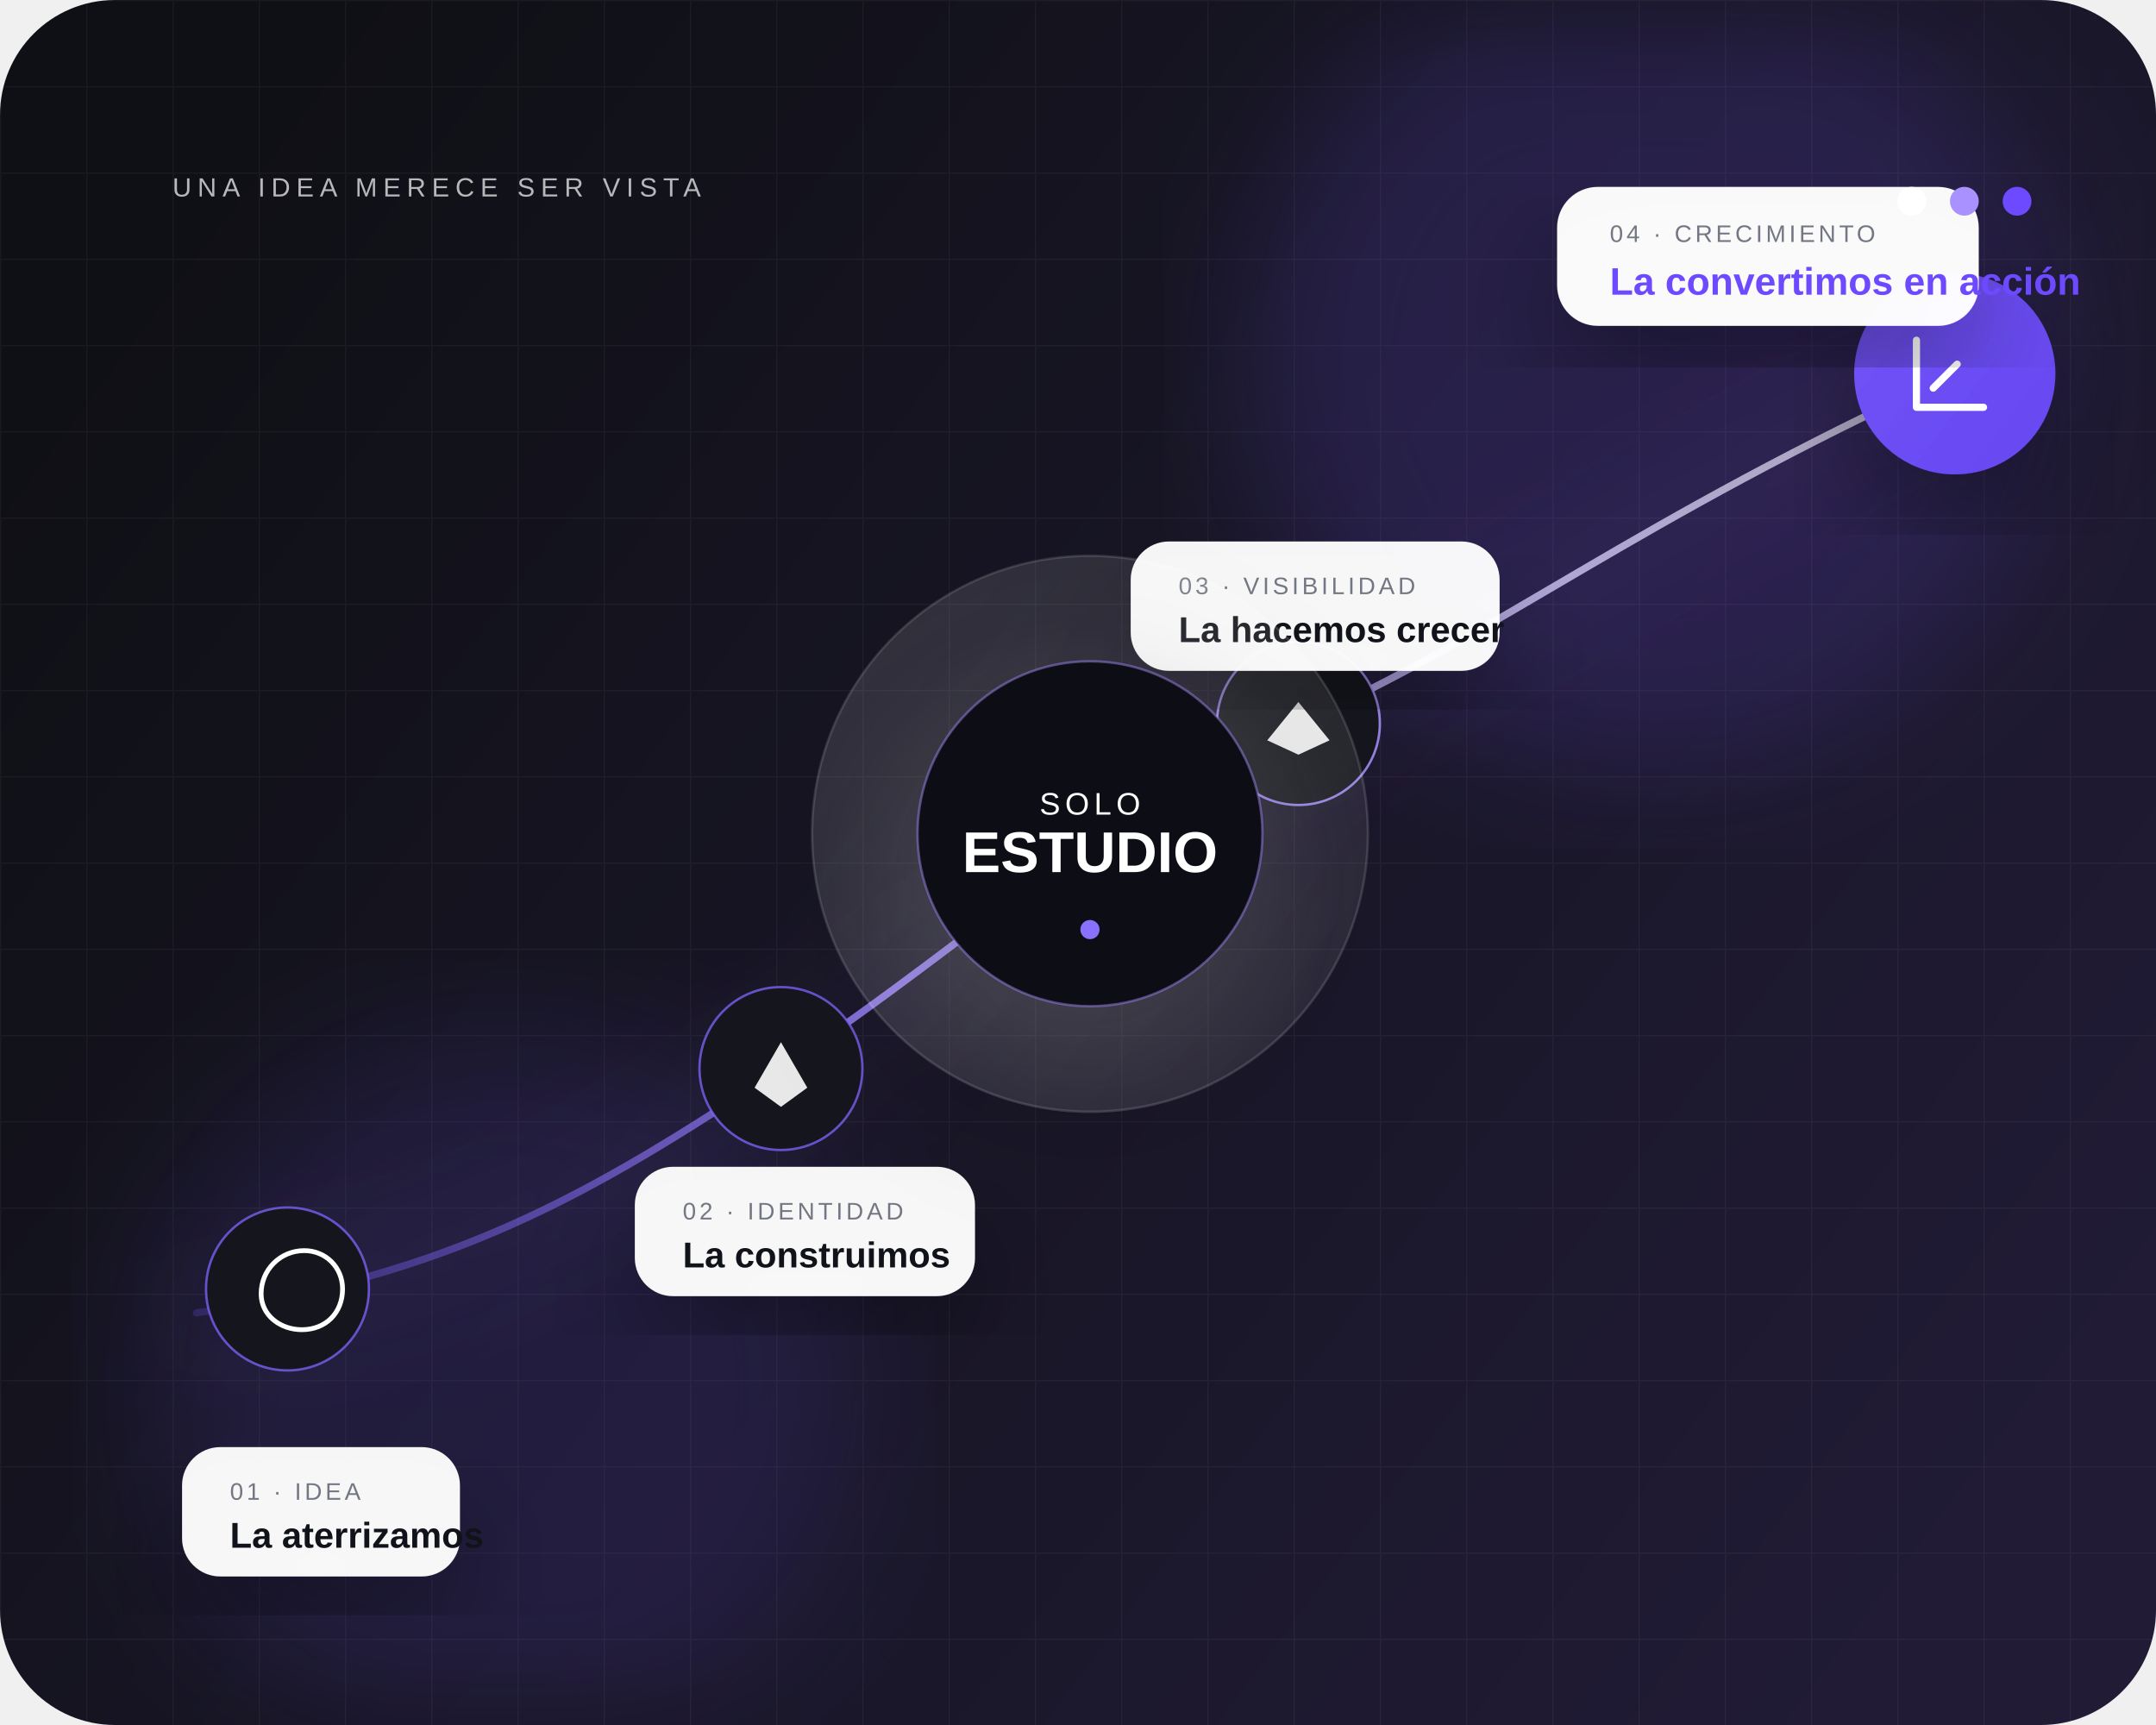
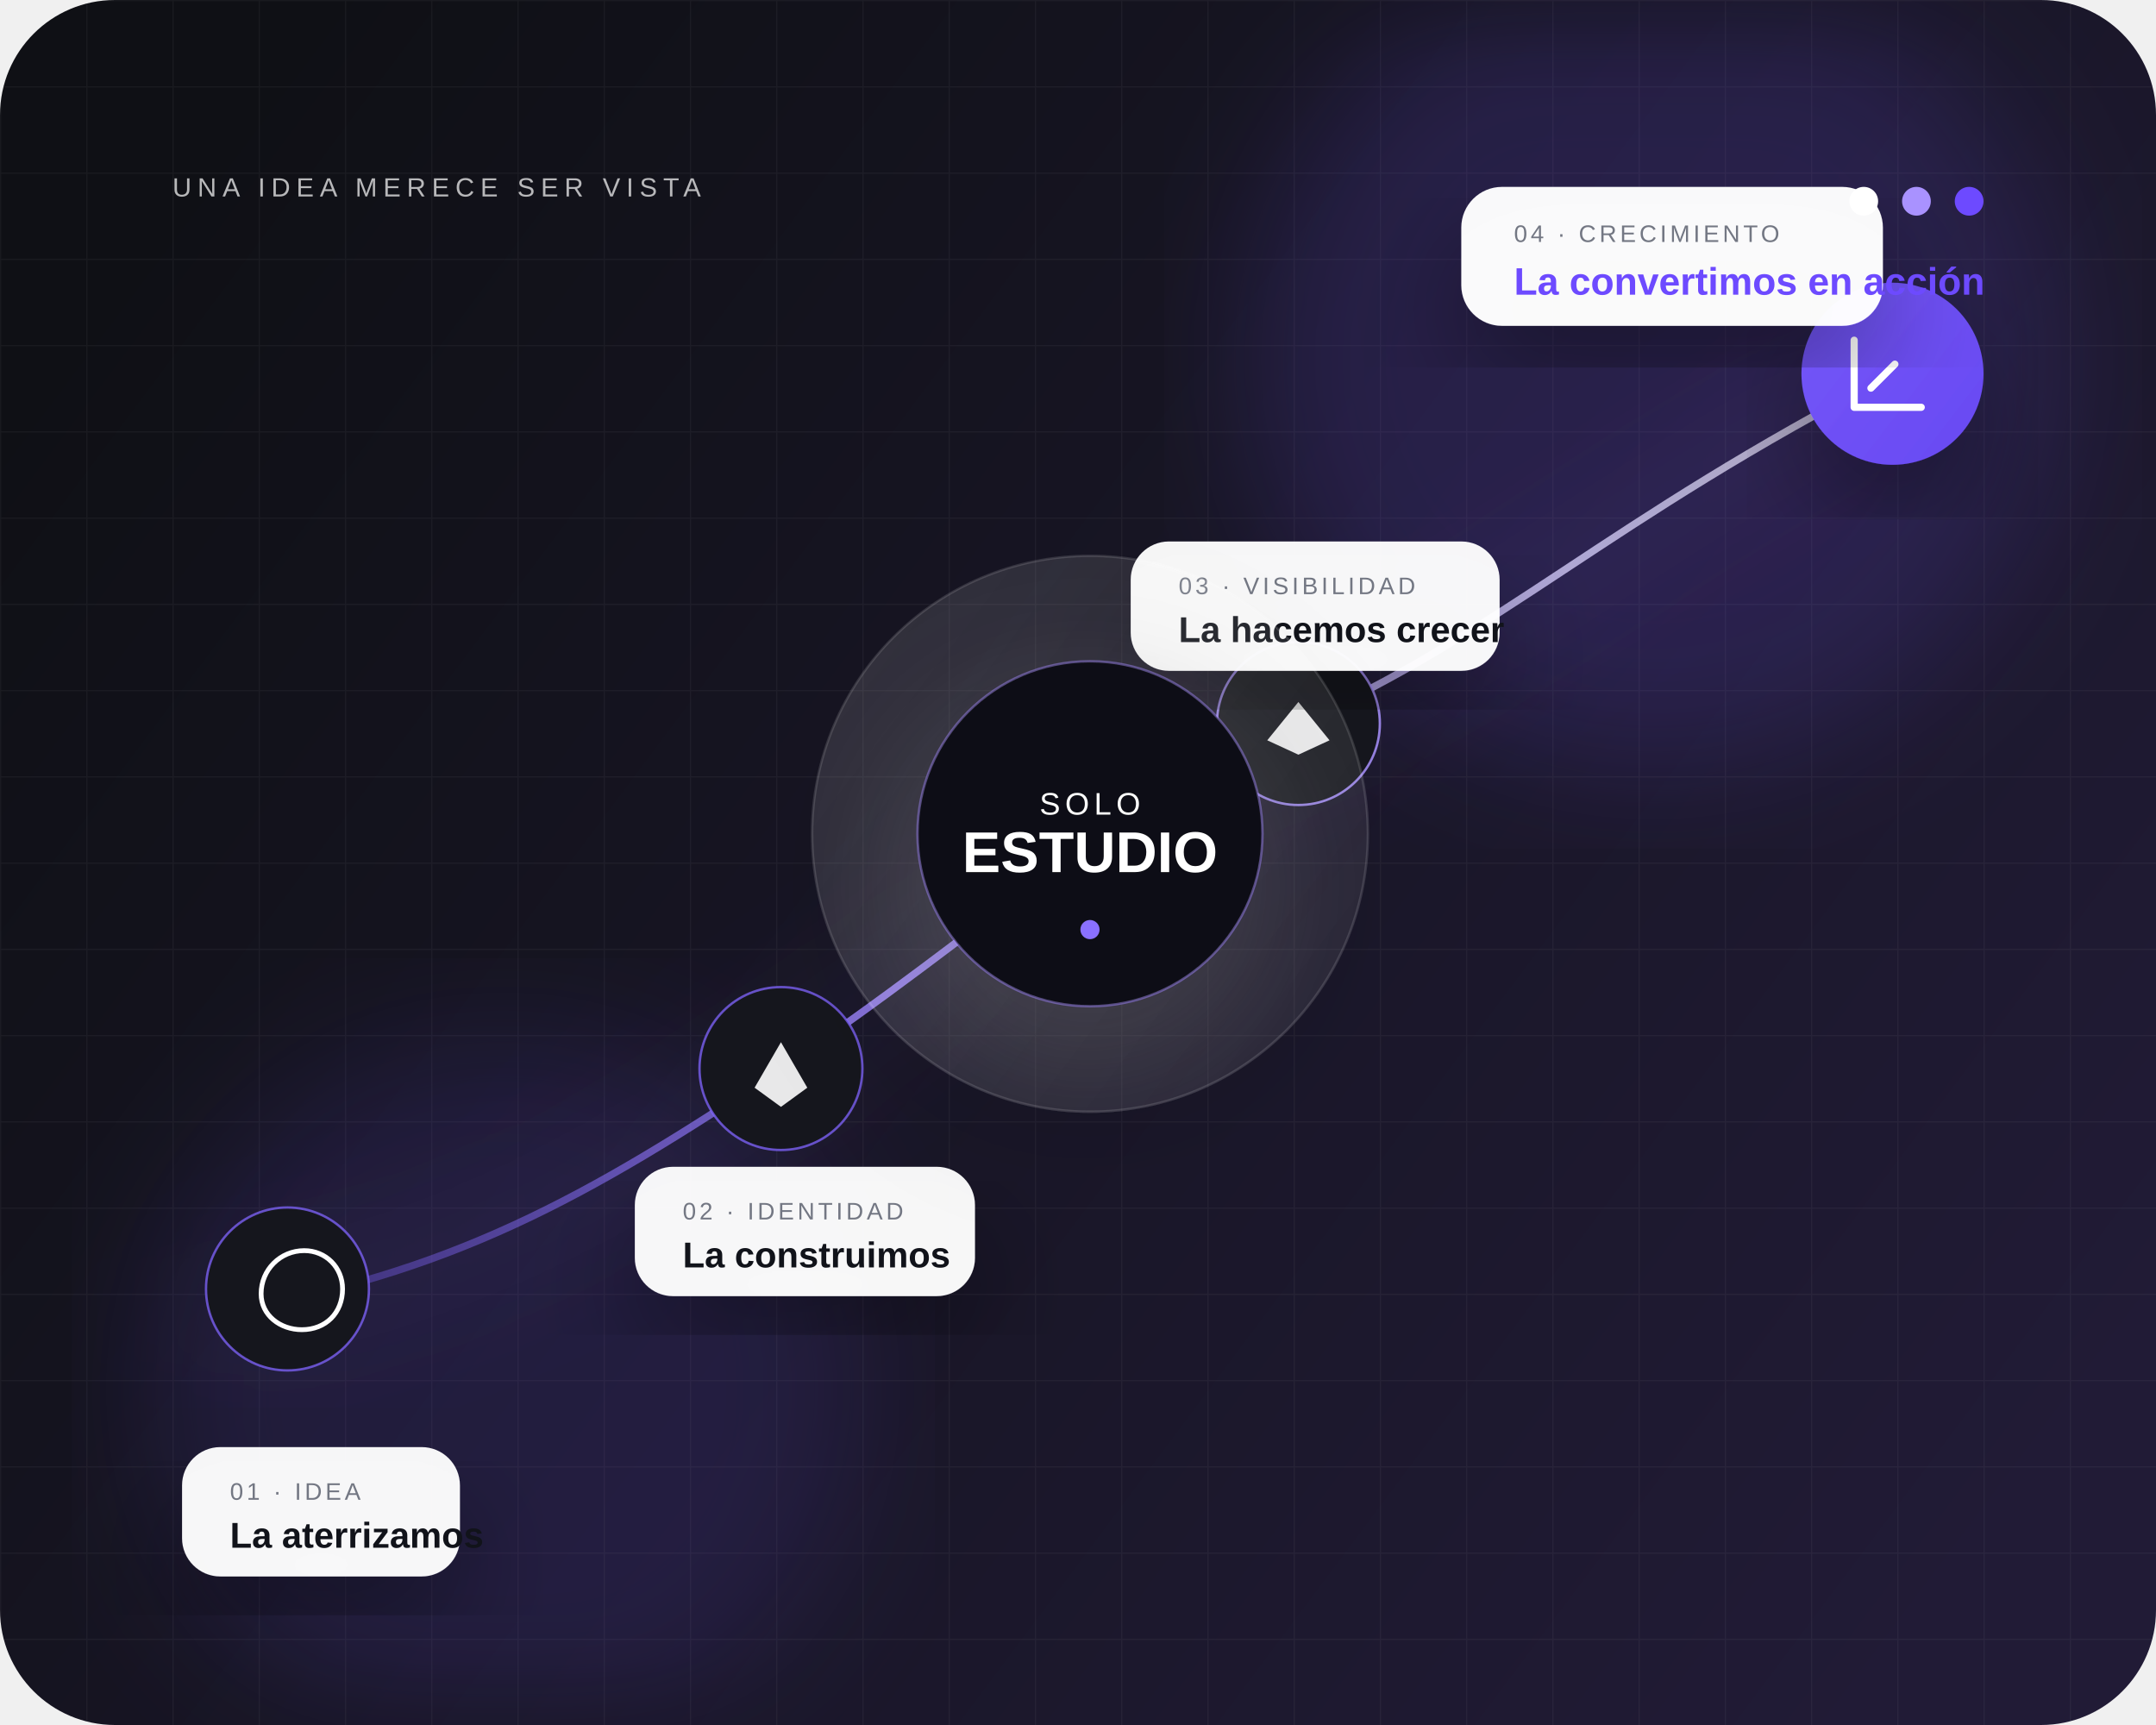
<svg xmlns="http://www.w3.org/2000/svg" viewBox="0 0 900 720" fill="none">
  <defs>
    <linearGradient id="bg" x1="70" y1="80" x2="830" y2="650" gradientUnits="userSpaceOnUse">
      <stop stop-color="#0F1015" />
      <stop offset="1" stop-color="#211B36" />
    </linearGradient>
    <linearGradient id="violet" x1="120" y1="120" x2="760" y2="610" gradientUnits="userSpaceOnUse">
      <stop stop-color="#CFC4FF" />
      <stop offset=".45" stop-color="#8064FF" />
      <stop offset="1" stop-color="#5635E8" />
    </linearGradient>
    <linearGradient id="soft" x1="180" y1="160" x2="690" y2="550" gradientUnits="userSpaceOnUse">
      <stop stop-color="#FFFFFF" stop-opacity=".16" />
      <stop offset="1" stop-color="#FFFFFF" stop-opacity=".02" />
    </linearGradient>
    <linearGradient id="line" x1="80" y1="610" x2="820" y2="170" gradientUnits="userSpaceOnUse">
      <stop stop-color="#7155FF" stop-opacity=".15" />
      <stop offset=".5" stop-color="#A992FF" />
      <stop offset="1" stop-color="#FFFFFF" stop-opacity=".6" />
    </linearGradient>
    <filter id="glow">
      <feGaussianBlur stdDeviation="28" />
    </filter>
    <filter id="shadow" x="-30%" y="-30%" width="160%" height="160%">
      <feDropShadow dx="0" dy="22" stdDeviation="24" flood-color="#000" flood-opacity=".35" />
    </filter>
    <pattern id="grid" width="36" height="36" patternUnits="userSpaceOnUse">
      <path d="M36 0H0V36" stroke="#FFF" stroke-opacity=".045" />
    </pattern>
  </defs>
  <rect width="900" height="720" rx="48" fill="url(#bg)" />
  <rect width="900" height="720" rx="48" fill="url(#grid)" />
  <circle cx="690" cy="150" r="170" fill="#7657FF" opacity=".16" filter="url(#glow)" />
  <circle cx="210" cy="580" r="150" fill="#7657FF" opacity=".12" filter="url(#glow)" />
-   <path d="M82 548 C188 532 245 500 326 446 C414 387 458 340 542 302 C627 264 681 218 816 156" stroke="url(#line)" stroke-width="3" stroke-linecap="round" />
-   <path d="M82 548 C188 532 245 500 326 446 C414 387 458 340 542 302 C627 264 681 218 816 156" stroke="#9A84FF" stroke-opacity=".12" stroke-width="18" stroke-linecap="round" filter="url(#glow)" />
+   <path d="M92 548 C188 532 245 500 326 446 C414 387 458 340 542 302 C627 264 670 218 790 156" stroke="url(#line)" stroke-width="3" stroke-linecap="round" />
+   <path d="M92 548 C188 532 245 500 326 446 C414 387 458 340 542 302 C627 264 670 218 790 156" stroke="#9A84FF" stroke-opacity=".12" stroke-width="18" stroke-linecap="round" filter="url(#glow)" />
  <circle cx="120" cy="538" r="34" fill="#15161D" stroke="#8064FF" stroke-opacity=".75" />
  <circle cx="326" cy="446" r="34" fill="#15161D" stroke="#8064FF" stroke-opacity=".75" />
  <circle cx="542" cy="302" r="34" fill="#15161D" stroke="#A992FF" stroke-opacity=".85" />
-   <circle cx="816" cy="156" r="42" fill="url(#violet)" filter="url(#shadow)" />
+   <circle cx="790" cy="156" r="38" fill="url(#violet)" filter="url(#shadow)" />
  <path d="M109 540C109 530 117 522 127 522C136 522 143 529 143 538C143 548 136 555 126 555C117 555 109 549 109 540Z" stroke="#FFF" stroke-width="2" />
  <path d="M315 454L326 435L337 454L326 462Z" fill="#FFF" fill-opacity=".9" />
  <path d="M529 309L542 293L555 309L542 315Z" fill="#FFF" fill-opacity=".9" />
-   <path d="M800 170V142M800 170H828M807 162L817 152" stroke="#FFF" stroke-width="3" stroke-linecap="round" stroke-linejoin="round" />
+   <path d="M774 170V142M774 170H802M781 162L791 152" stroke="#FFF" stroke-width="3" stroke-linecap="round" stroke-linejoin="round" />
  <rect x="76" y="604" width="116" height="54" rx="16" fill="#FFF" fill-opacity=".96" filter="url(#shadow)" />
  <text x="96" y="626" fill="#737783" font-family="Arial,sans-serif" font-size="10" letter-spacing="1.4">01 · IDEA</text>
  <text x="96" y="646" fill="#11131A" font-family="Arial,sans-serif" font-size="15" font-weight="700">La aterrizamos</text>
  <rect x="265" y="487" width="142" height="54" rx="16" fill="#FFF" fill-opacity=".96" filter="url(#shadow)" />
  <text x="285" y="509" fill="#737783" font-family="Arial,sans-serif" font-size="10" letter-spacing="1.4">02 · IDENTIDAD</text>
  <text x="285" y="529" fill="#11131A" font-family="Arial,sans-serif" font-size="15" font-weight="700">La construimos</text>
  <rect x="472" y="226" width="154" height="54" rx="16" fill="#FFF" fill-opacity=".96" filter="url(#shadow)" />
  <text x="492" y="248" fill="#737783" font-family="Arial,sans-serif" font-size="10" letter-spacing="1.4">03 · VISIBILIDAD</text>
  <text x="492" y="268" fill="#11131A" font-family="Arial,sans-serif" font-size="15" font-weight="700">La hacemos crecer</text>
-   <rect x="650" y="78" width="176" height="58" rx="17" fill="#FFF" fill-opacity=".97" filter="url(#shadow)" />
-   <text x="672" y="101" fill="#737783" font-family="Arial,sans-serif" font-size="10" letter-spacing="1.4">04 · CRECIMIENTO</text>
-   <text x="672" y="123" fill="#6D4AFF" font-family="Arial,sans-serif" font-size="16" font-weight="700">La convertimos en acción</text>
+   <rect x="610" y="78" width="176" height="58" rx="17" fill="#FFF" fill-opacity=".97" filter="url(#shadow)" />
+   <text x="632" y="101" fill="#737783" font-family="Arial,sans-serif" font-size="10" letter-spacing="1.4">04 · CRECIMIENTO</text>
+   <text x="632" y="123" fill="#6D4AFF" font-family="Arial,sans-serif" font-size="16" font-weight="700">La convertimos en acción</text>
  <g filter="url(#shadow)">
    <circle cx="455" cy="348" r="116" fill="url(#soft)" stroke="#FFF" stroke-opacity=".13" />
    <circle cx="455" cy="348" r="72" fill="#101116" stroke="#A992FF" stroke-opacity=".45" />
    <text x="455" y="340" text-anchor="middle" fill="#FFF" font-family="Arial,sans-serif" font-size="13" letter-spacing="2">SOLO</text>
    <text x="455" y="364" text-anchor="middle" fill="#FFF" font-family="Arial,sans-serif" font-size="24" font-weight="700">ESTUDIO</text>
    <circle cx="455" cy="388" r="4" fill="#8A70FF" />
  </g>
  <text x="72" y="82" fill="#FFF" font-family="Arial,sans-serif" font-size="11" letter-spacing="2.5" opacity=".7">UNA IDEA MERECE SER VISTA</text>
-   <circle cx="798" cy="84" r="6" fill="#FFF" />
-   <circle cx="820" cy="84" r="6" fill="#A992FF" />
-   <circle cx="842" cy="84" r="6" fill="#6D4AFF" />
+   <circle cx="778" cy="84" r="6" fill="#FFF" />
+   <circle cx="800" cy="84" r="6" fill="#A992FF" />
+   <circle cx="822" cy="84" r="6" fill="#6D4AFF" />
</svg>
